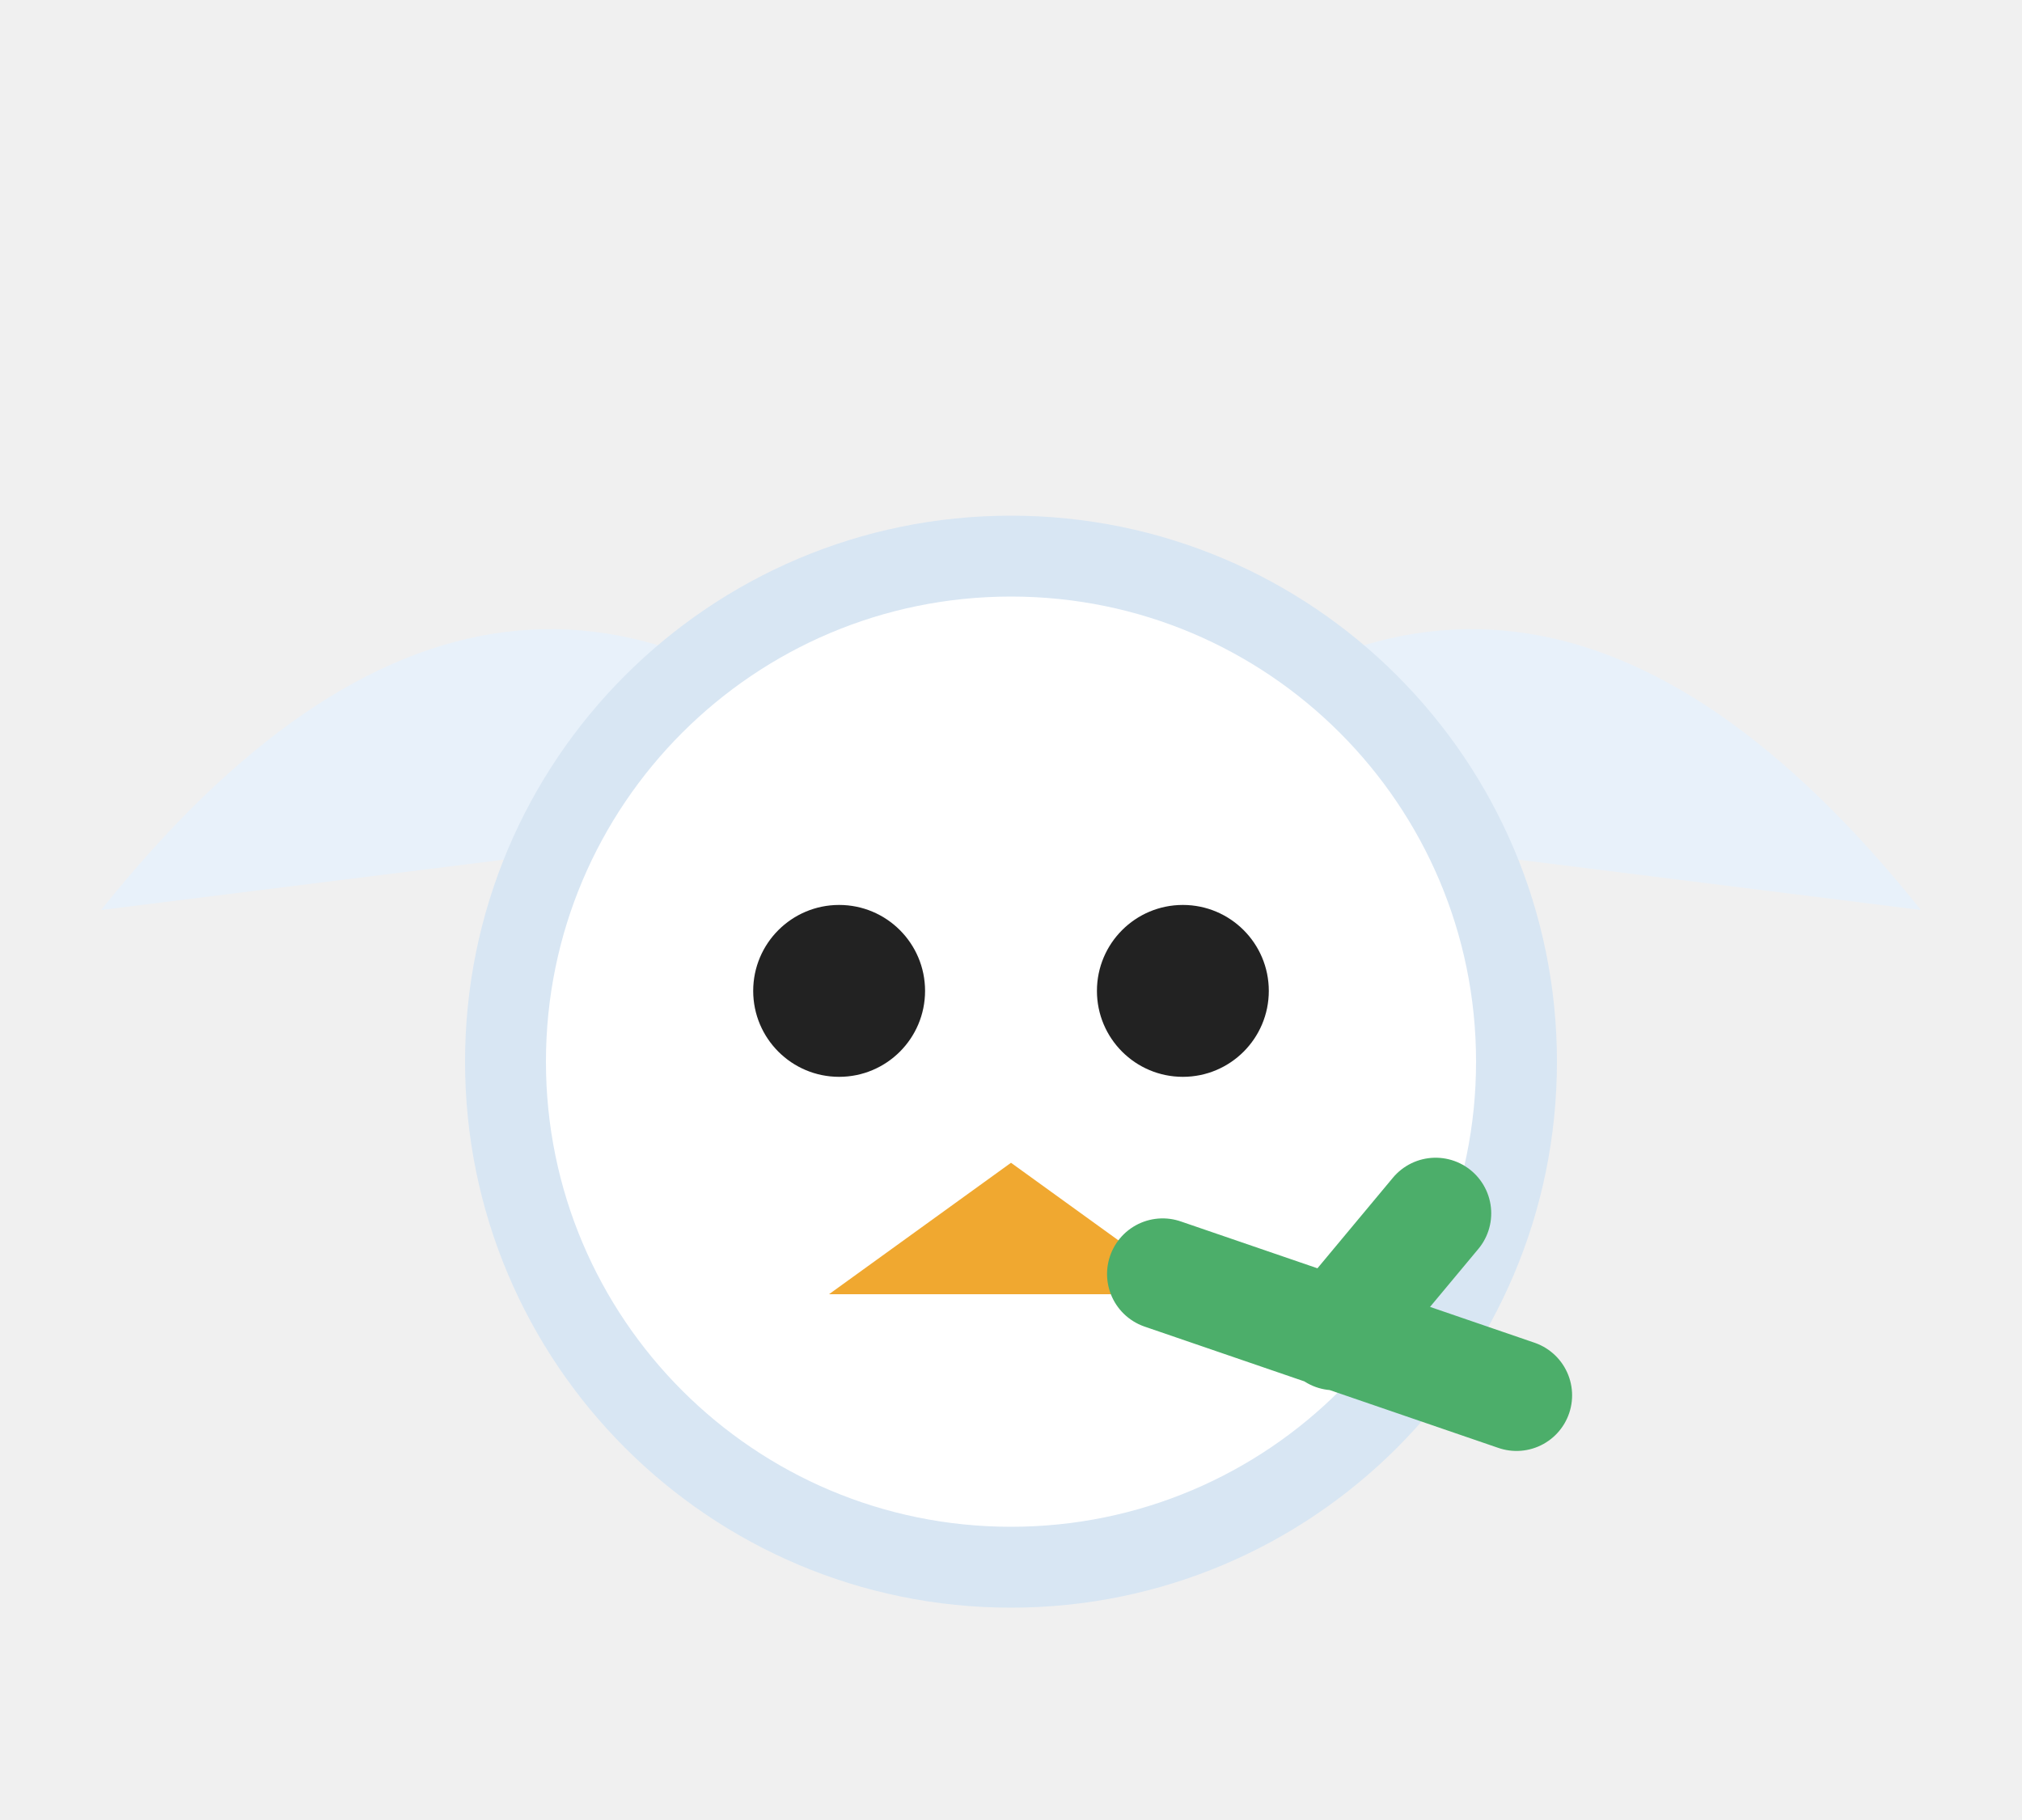
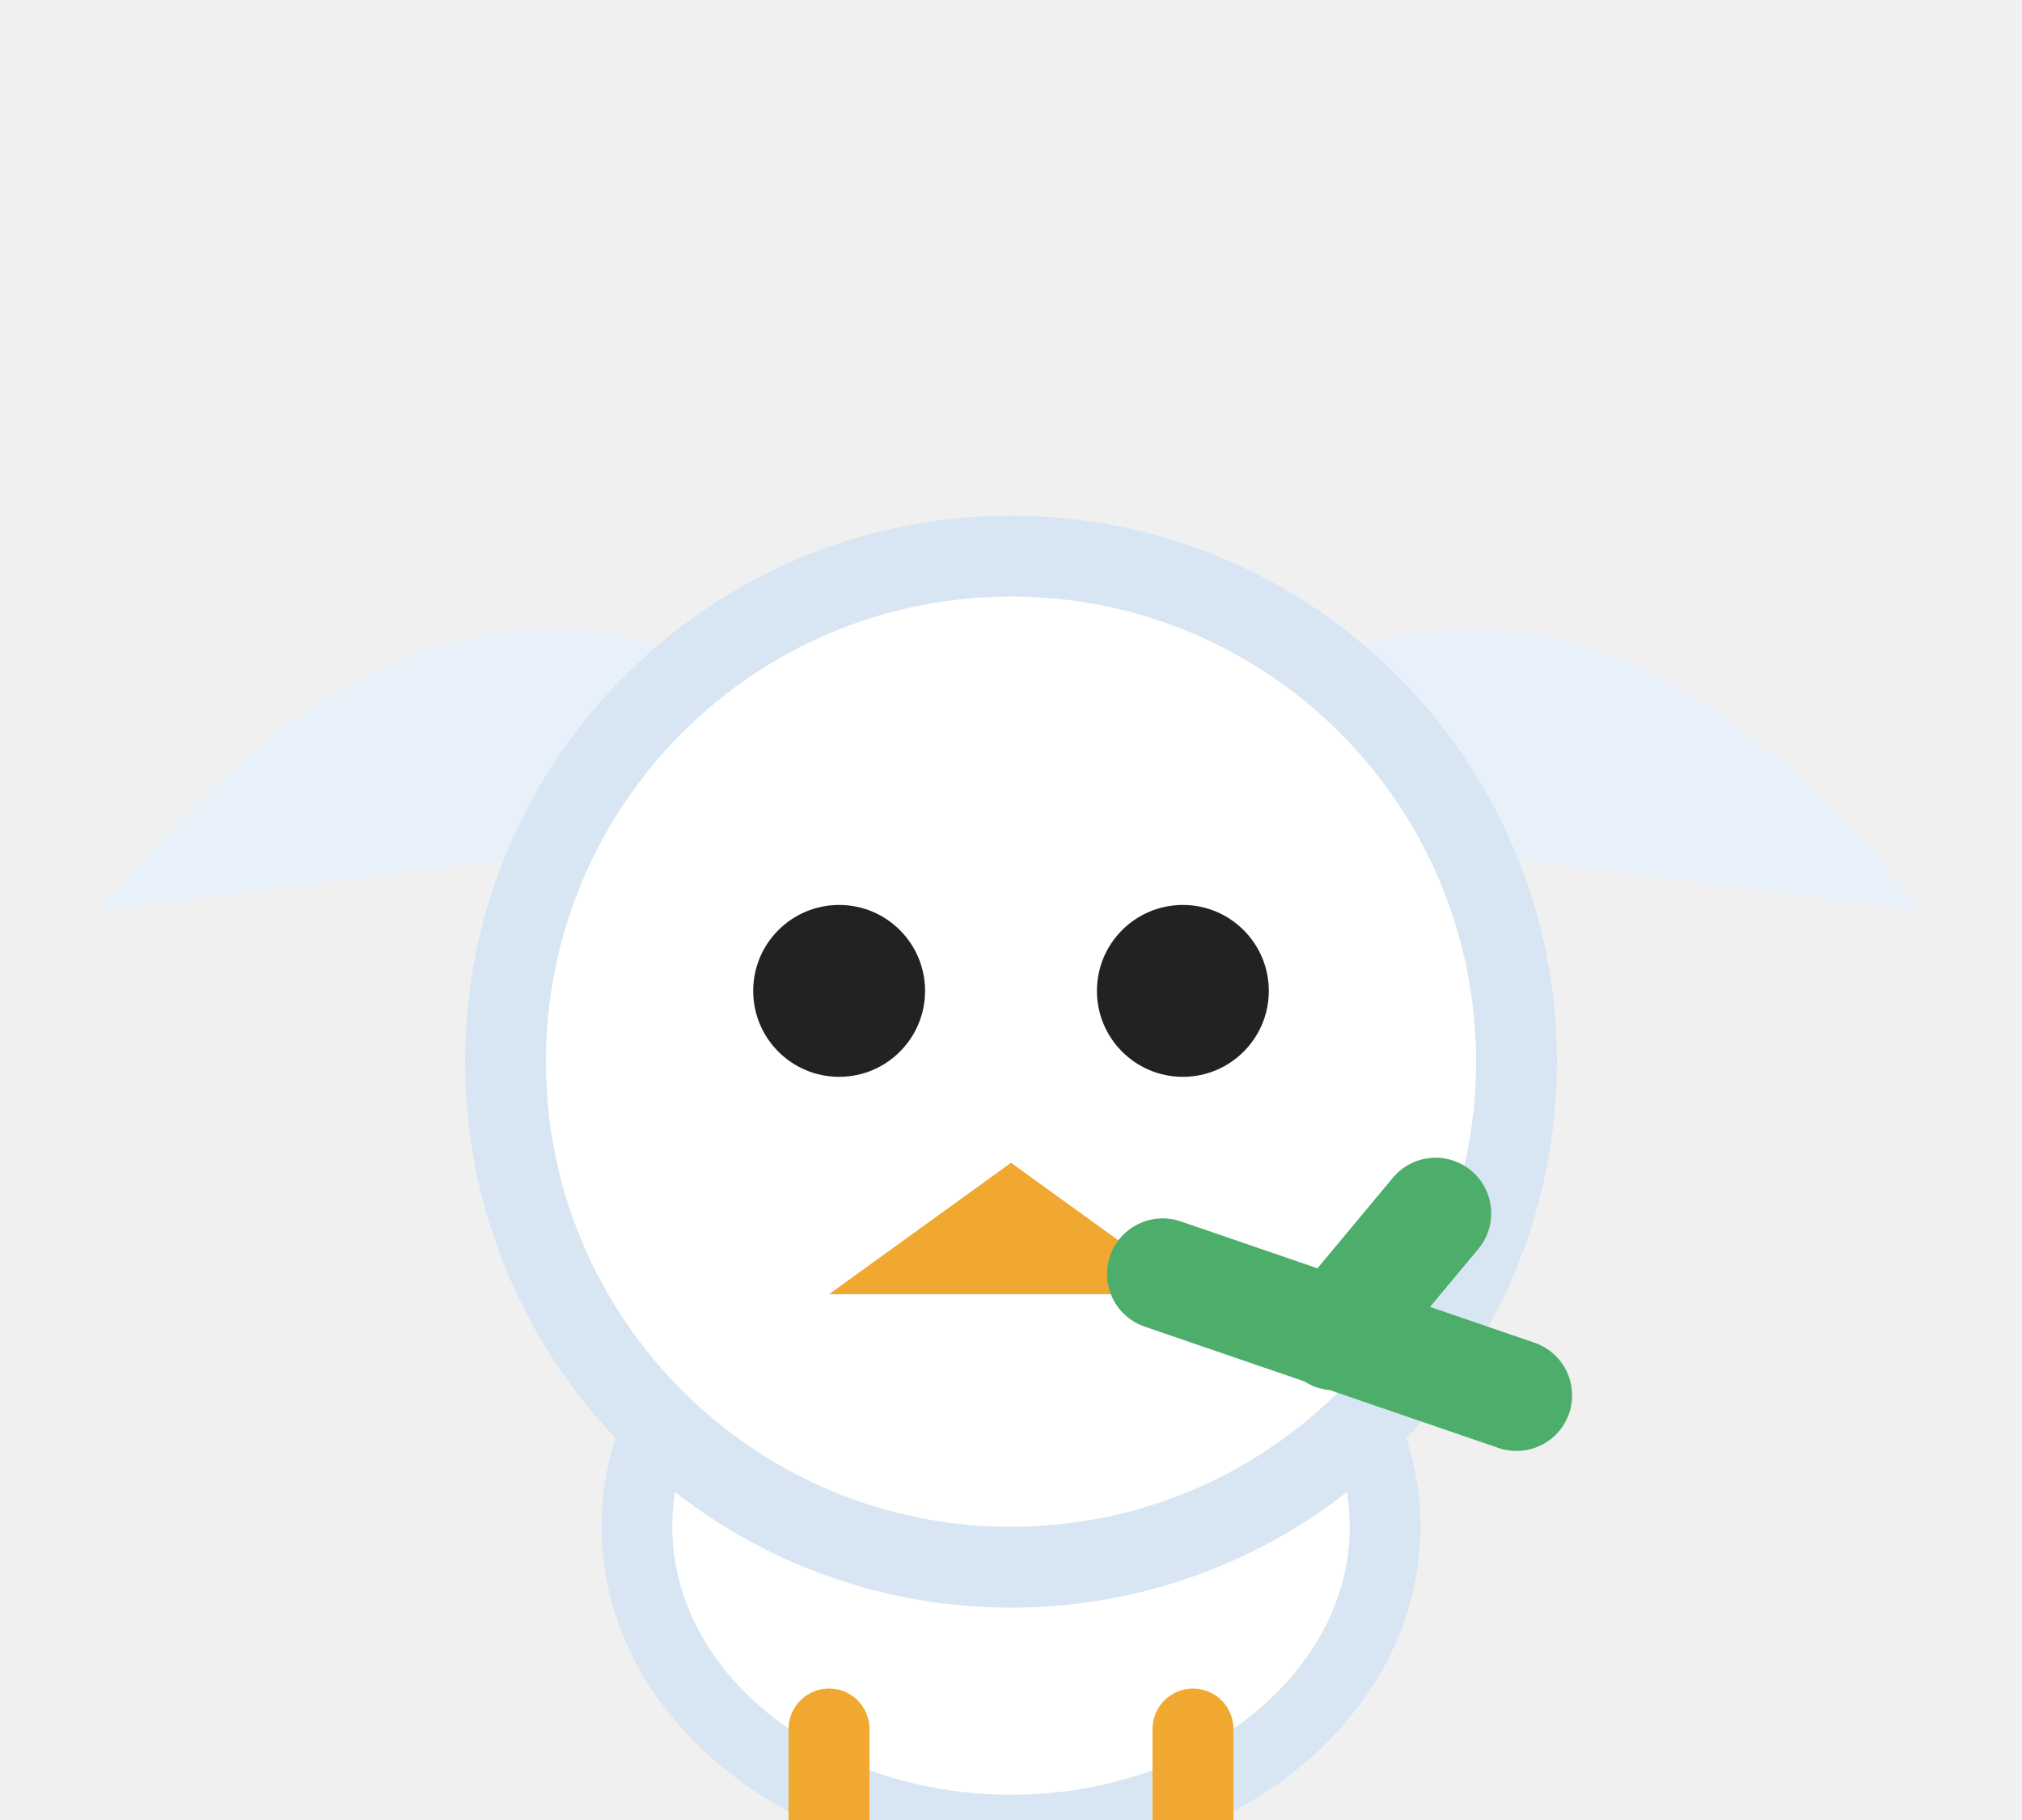
<svg xmlns="http://www.w3.org/2000/svg" viewBox="4 5 20 18">
+   <ellipse cx="14" cy="20.1" rx="3.7" ry="3" fill="#fff" stroke="#d8e6f3" stroke-width=".7" />
+   <path d="M12.2 22.1v.9M15.8 22.1v.9" stroke="#f0a830" stroke-width=".8" stroke-linecap="round" />
  <path d="M5 14Q9 9 13 13" fill="#e8f1fa" />
  <path d="M23 14Q19 9 15 13" fill="#e8f1fa" />
  <circle cx="14" cy="15.5" r="5" fill="#fff" stroke="#d8e6f3" stroke-width=".8" />
  <polygon points="14,16.5 12.2,17.8 15.8,17.8" fill="#f0a830" />
  <circle cx="12.3" cy="14.8" r=".85" fill="#222" />
  <circle cx="15.7" cy="14.8" r=".85" fill="#222" />
  <path d="M15.5 17.6l3.5 1.2M17.2 18.2l1-1.2" stroke="#4cae6a" stroke-width="1.1" stroke-linecap="round" />
</svg>
